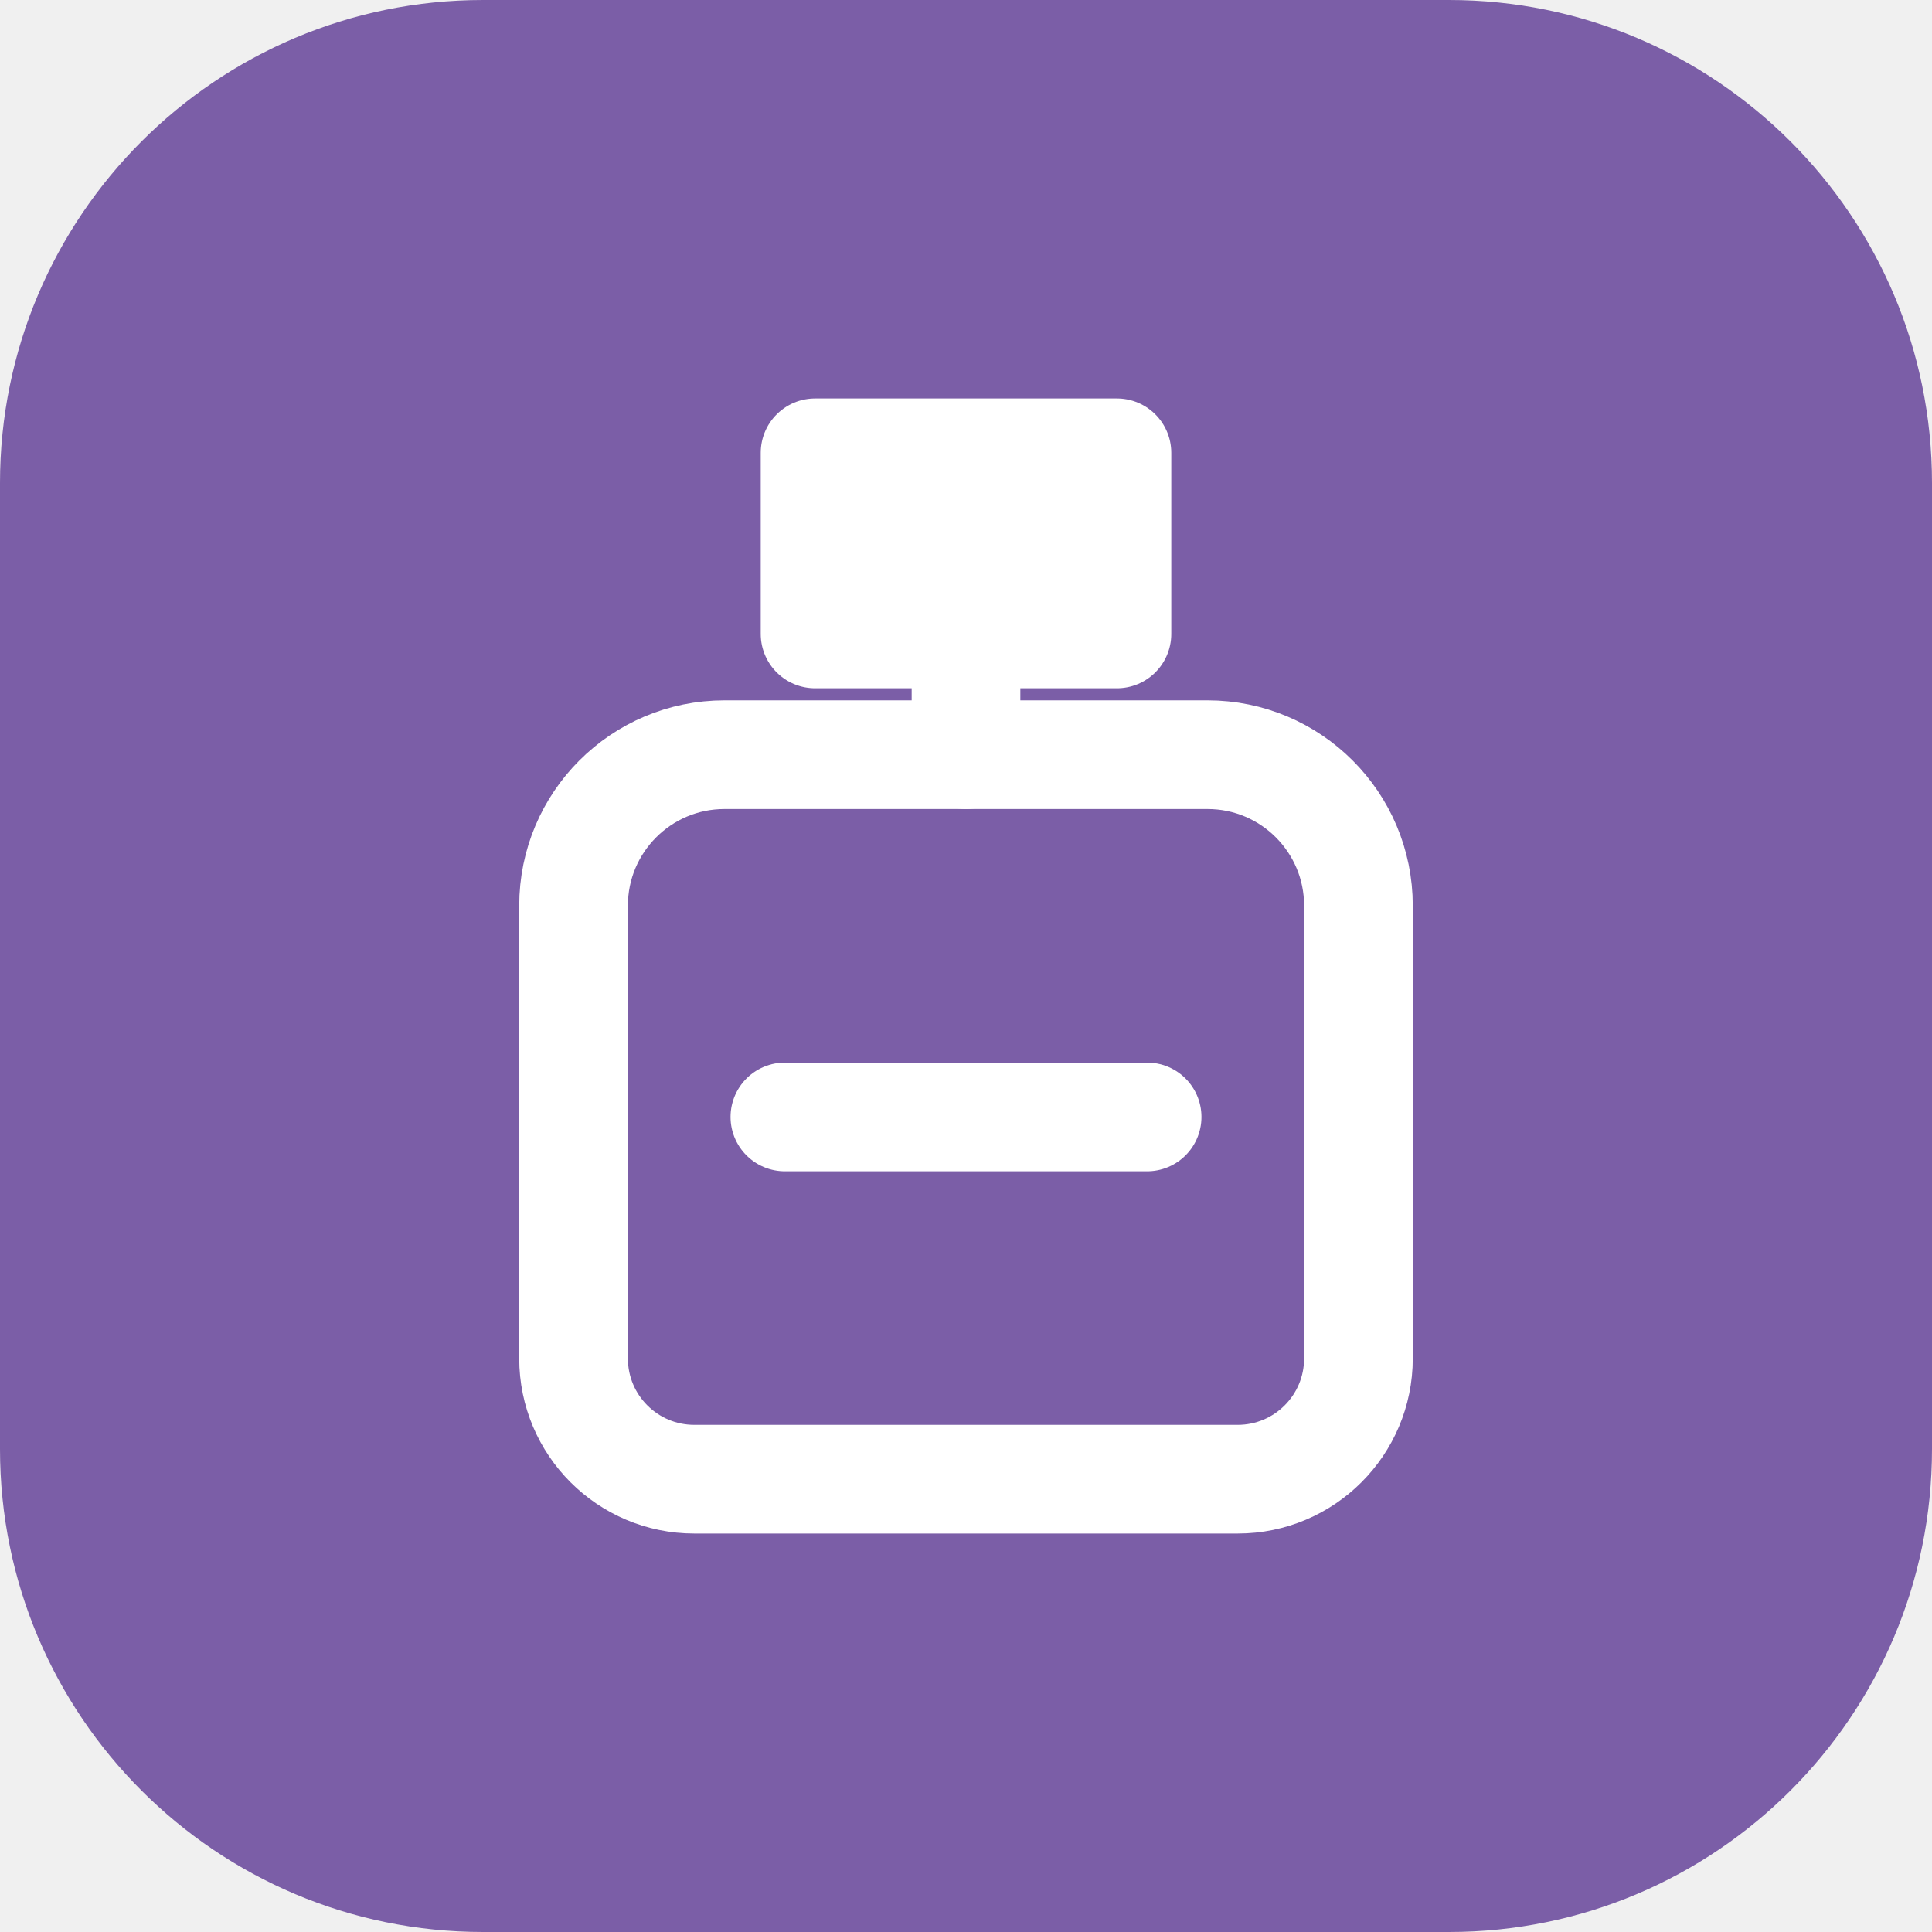
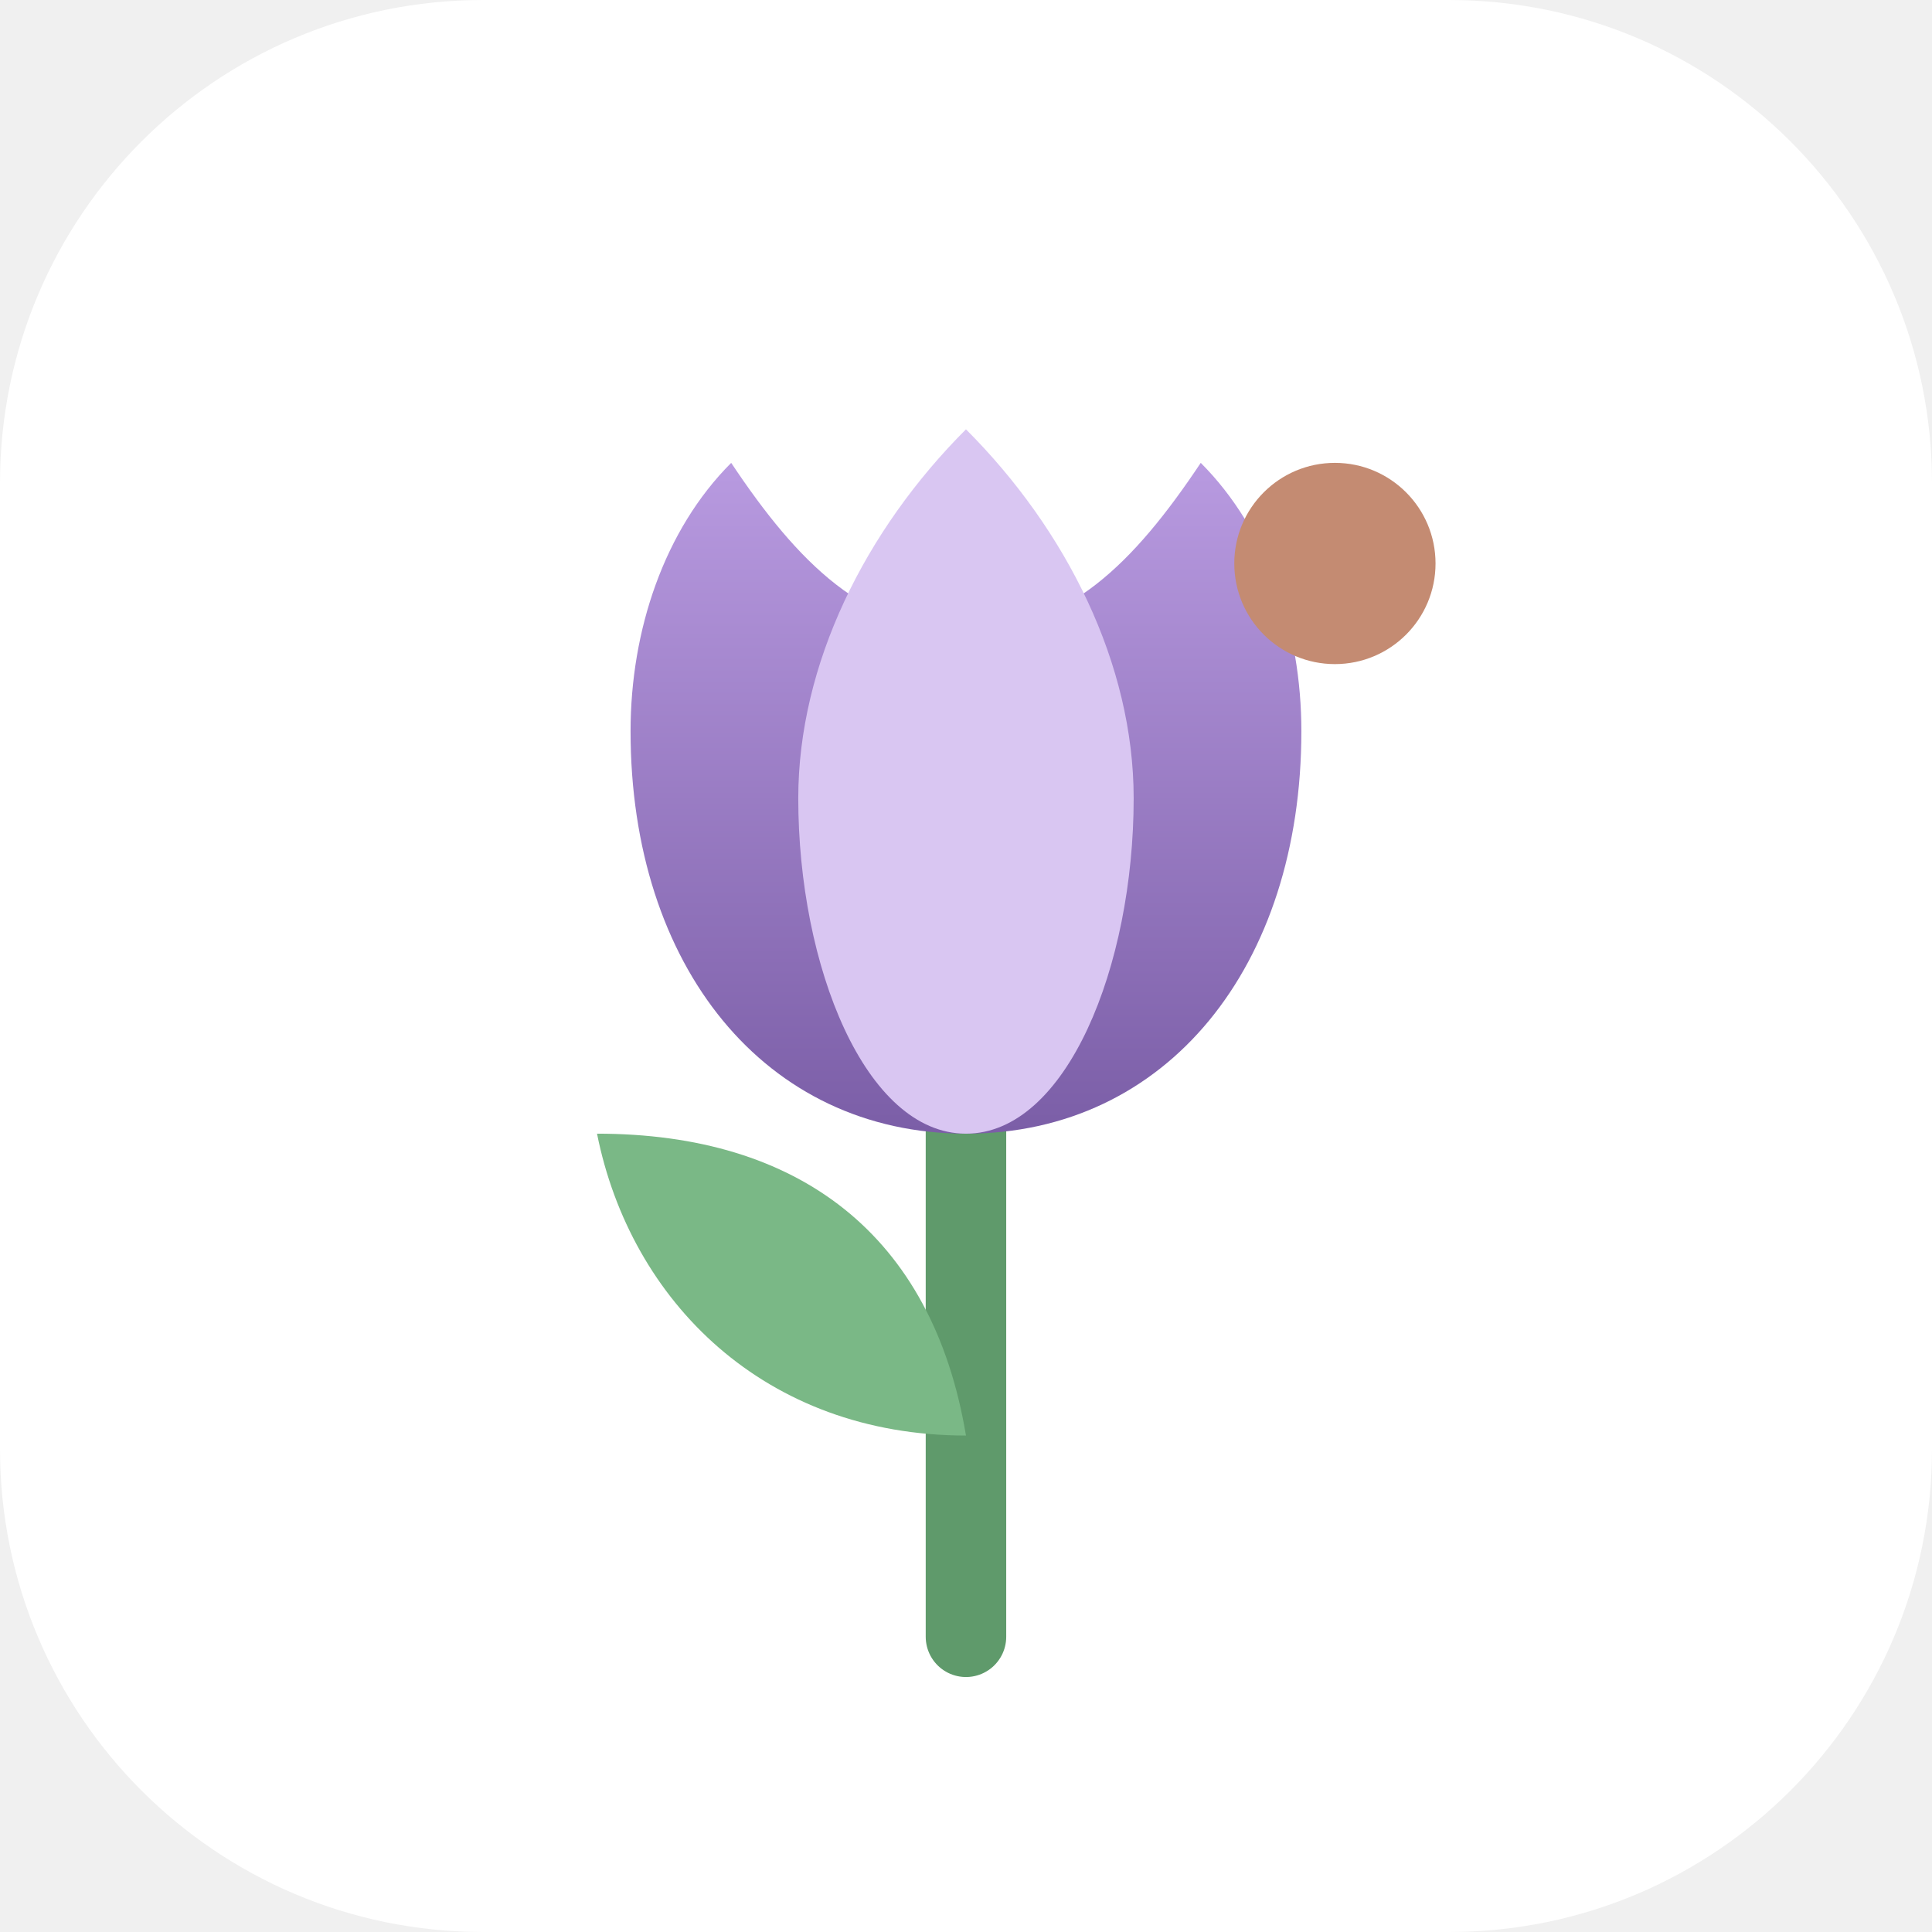
- <svg xmlns="http://www.w3.org/2000/svg" viewBox="0 0 32 32">
-   <rect width="32" height="32" rx="8" fill="#7b5ea7" />
-   <g transform="translate(4 4) scale(1)" color="#ffffff" style="color:#ffffff">
-     <svg viewBox="0 0 24 24" width="24" height="24" fill="none" stroke="currentColor" stroke-width="1.8" stroke-linecap="round" stroke-linejoin="round">
-       <path d="M9.5 3.5h5v3h-5Z" fill="currentColor" />
-       <path d="M8 8.5h8a2.5 2.5 0 0 1 2.5 2.5v7.5a2 2 0 0 1-2 2h-9a2 2 0 0 1-2-2V11A2.5 2.5 0 0 1 8 8.5Z" />
-       <path d="M12 6.5v2M9 14.5h6" />
-     </svg>
+ <svg xmlns="http://www.w3.org/2000/svg" viewBox="0 0 48 48">
+   <rect width="48" height="48" rx="12" fill="#ffffff" />
+   <g transform="translate(4 4) scale(.8333)">
+     <defs>
+       <linearGradient id="mk06a" x1="0" x2="0" y1="0" y2="1">
+         <stop offset="0" stop-color="#b89ae0" />
+         <stop offset="1" stop-color="#7b5ea7" />
+       </linearGradient>
+     </defs>
+     <path d="M24 44V28" stroke="#5f9a6b" stroke-width="2.4" stroke-linecap="round" />
+     <path d="M24 38c-6 0-10-4-11-9 6 0 10 3 11 9Z" fill="#7ab886" />
+     <path d="M24 29c-6 0-10-5-10-12 0-3 1-6 3-8 2 3 4 5 7 5s5-2 7-5c2 2 3 5 3 8 0 7-4 12-10 12Z" fill="url(#mk06a)" />
+     <path d="M24 29c-3 0-5-5-5-10 0-4 2-8 5-11 3 3 5 7 5 11 0 5-2 10-5 10Z" fill="#d9c6f2" />
+     <circle cx="35" cy="12" r="3" fill="#c48b72" />
  </g>
</svg>
